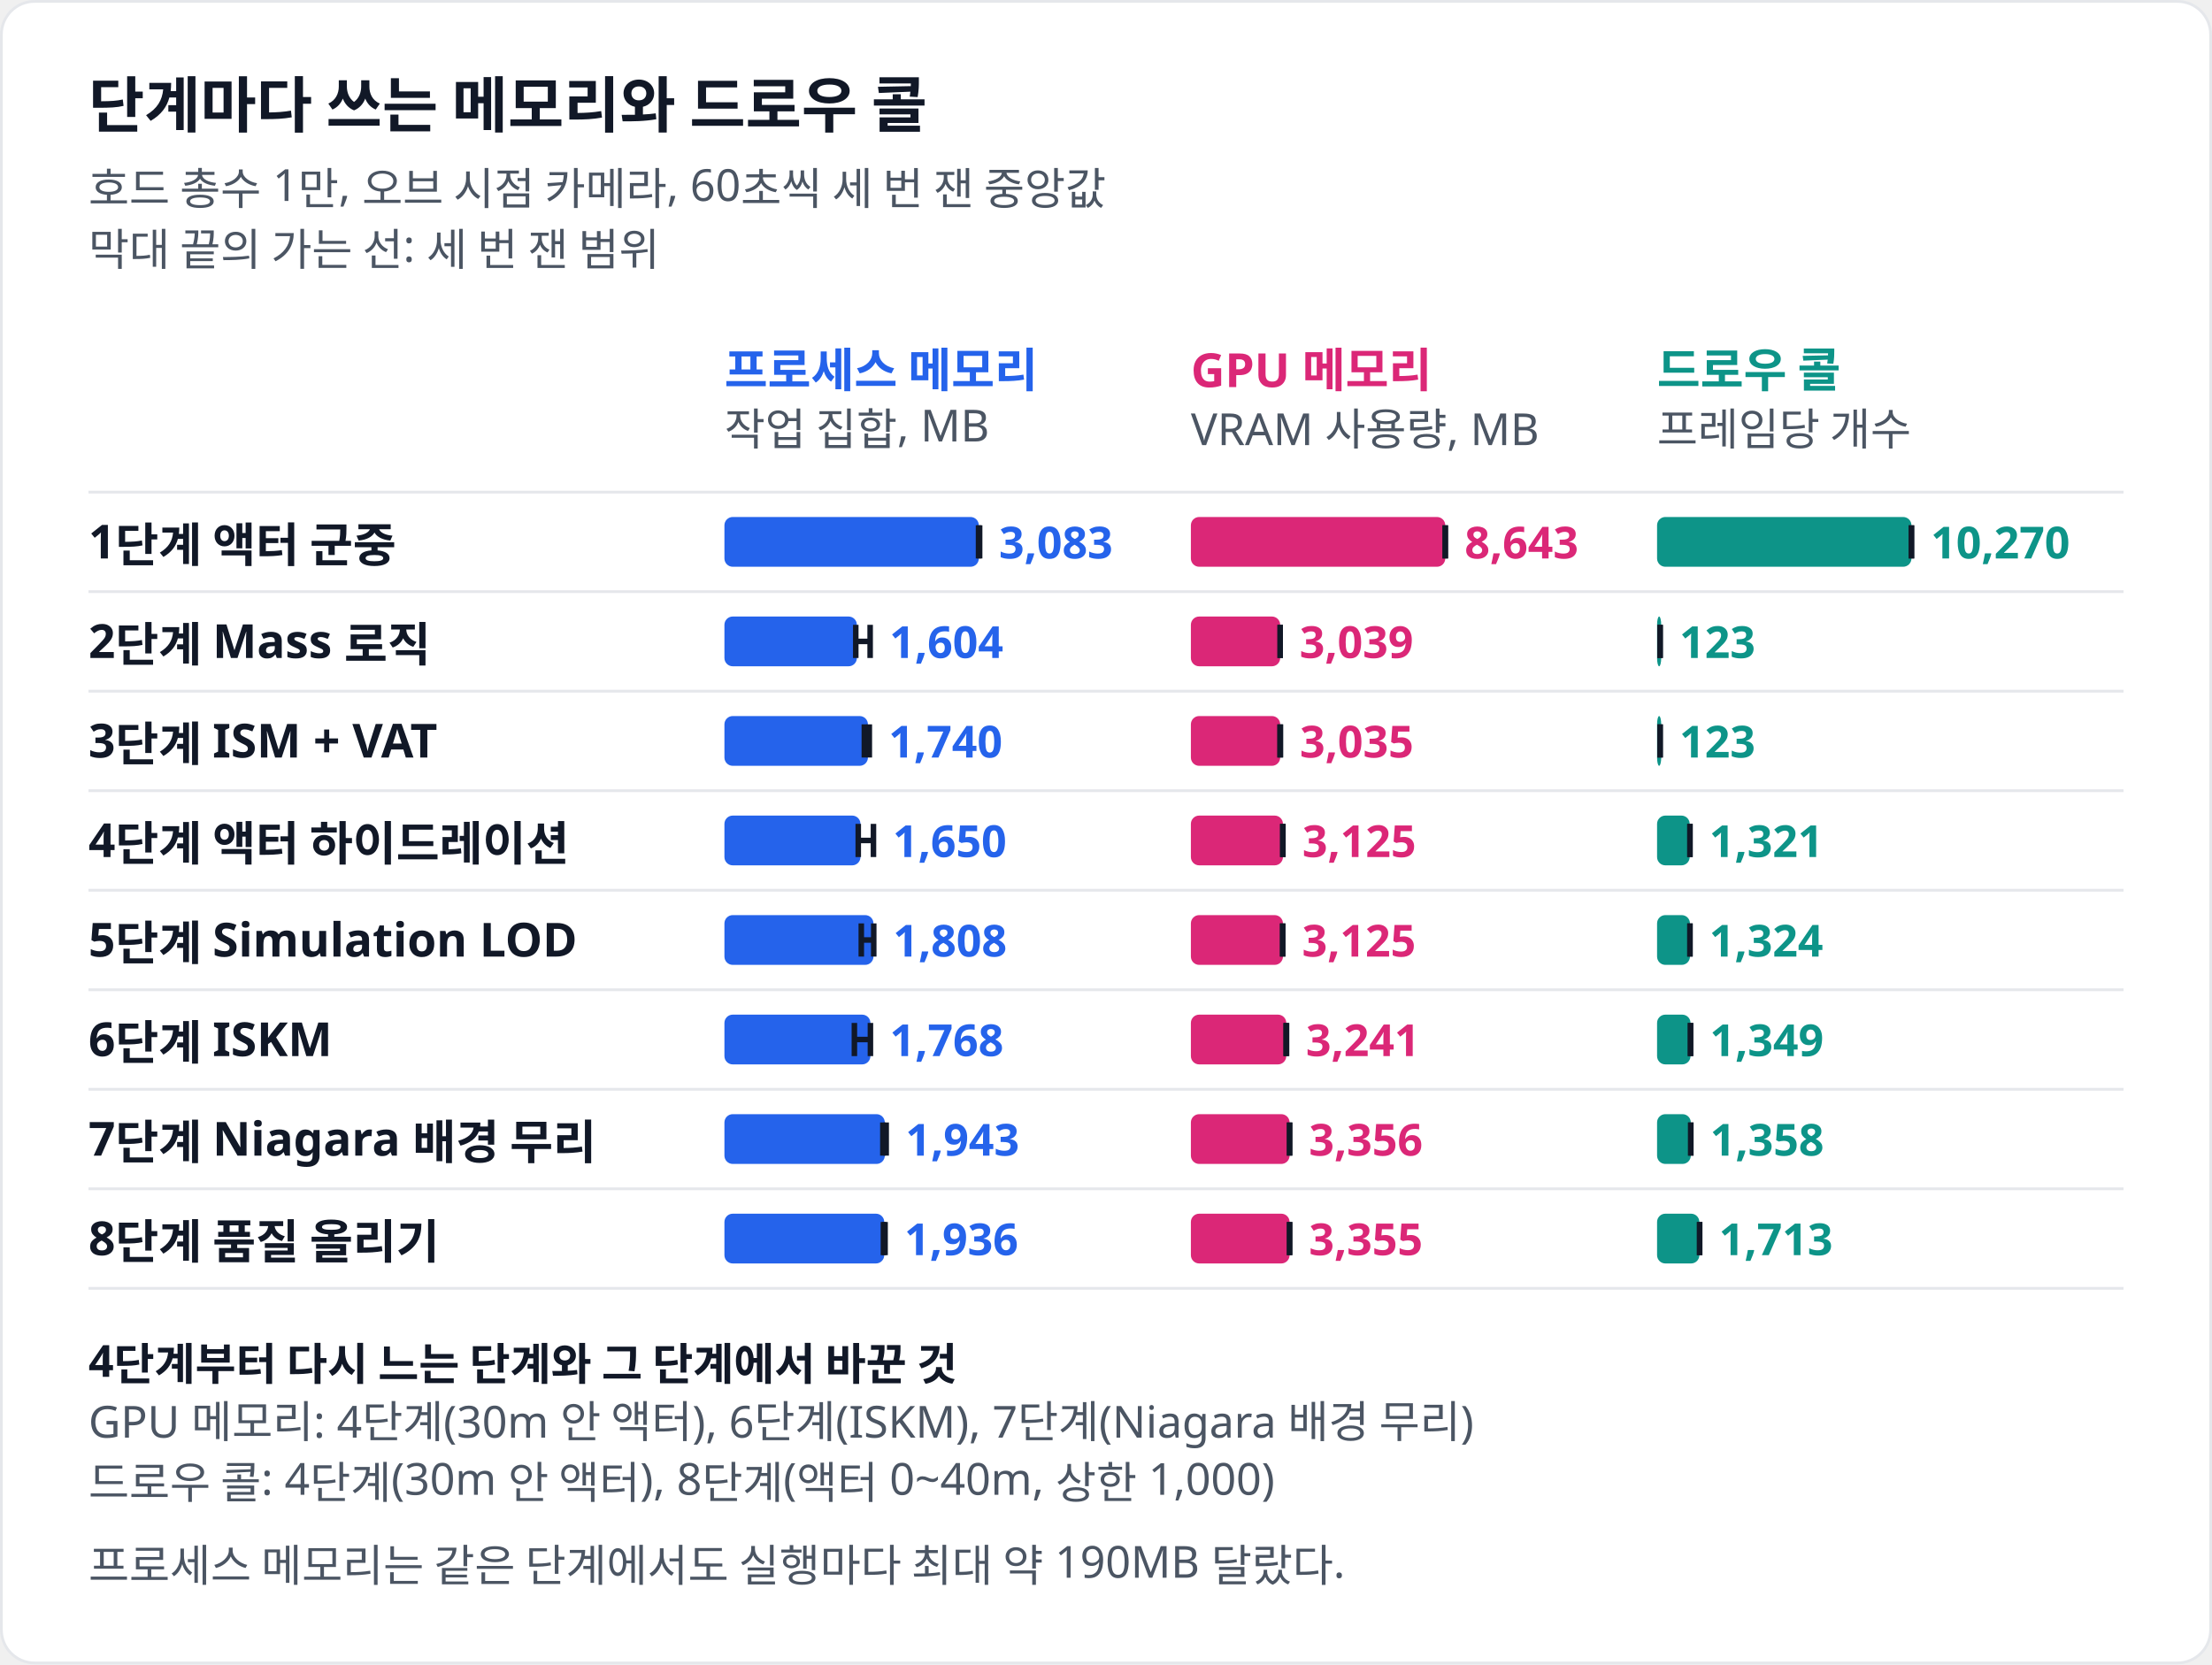
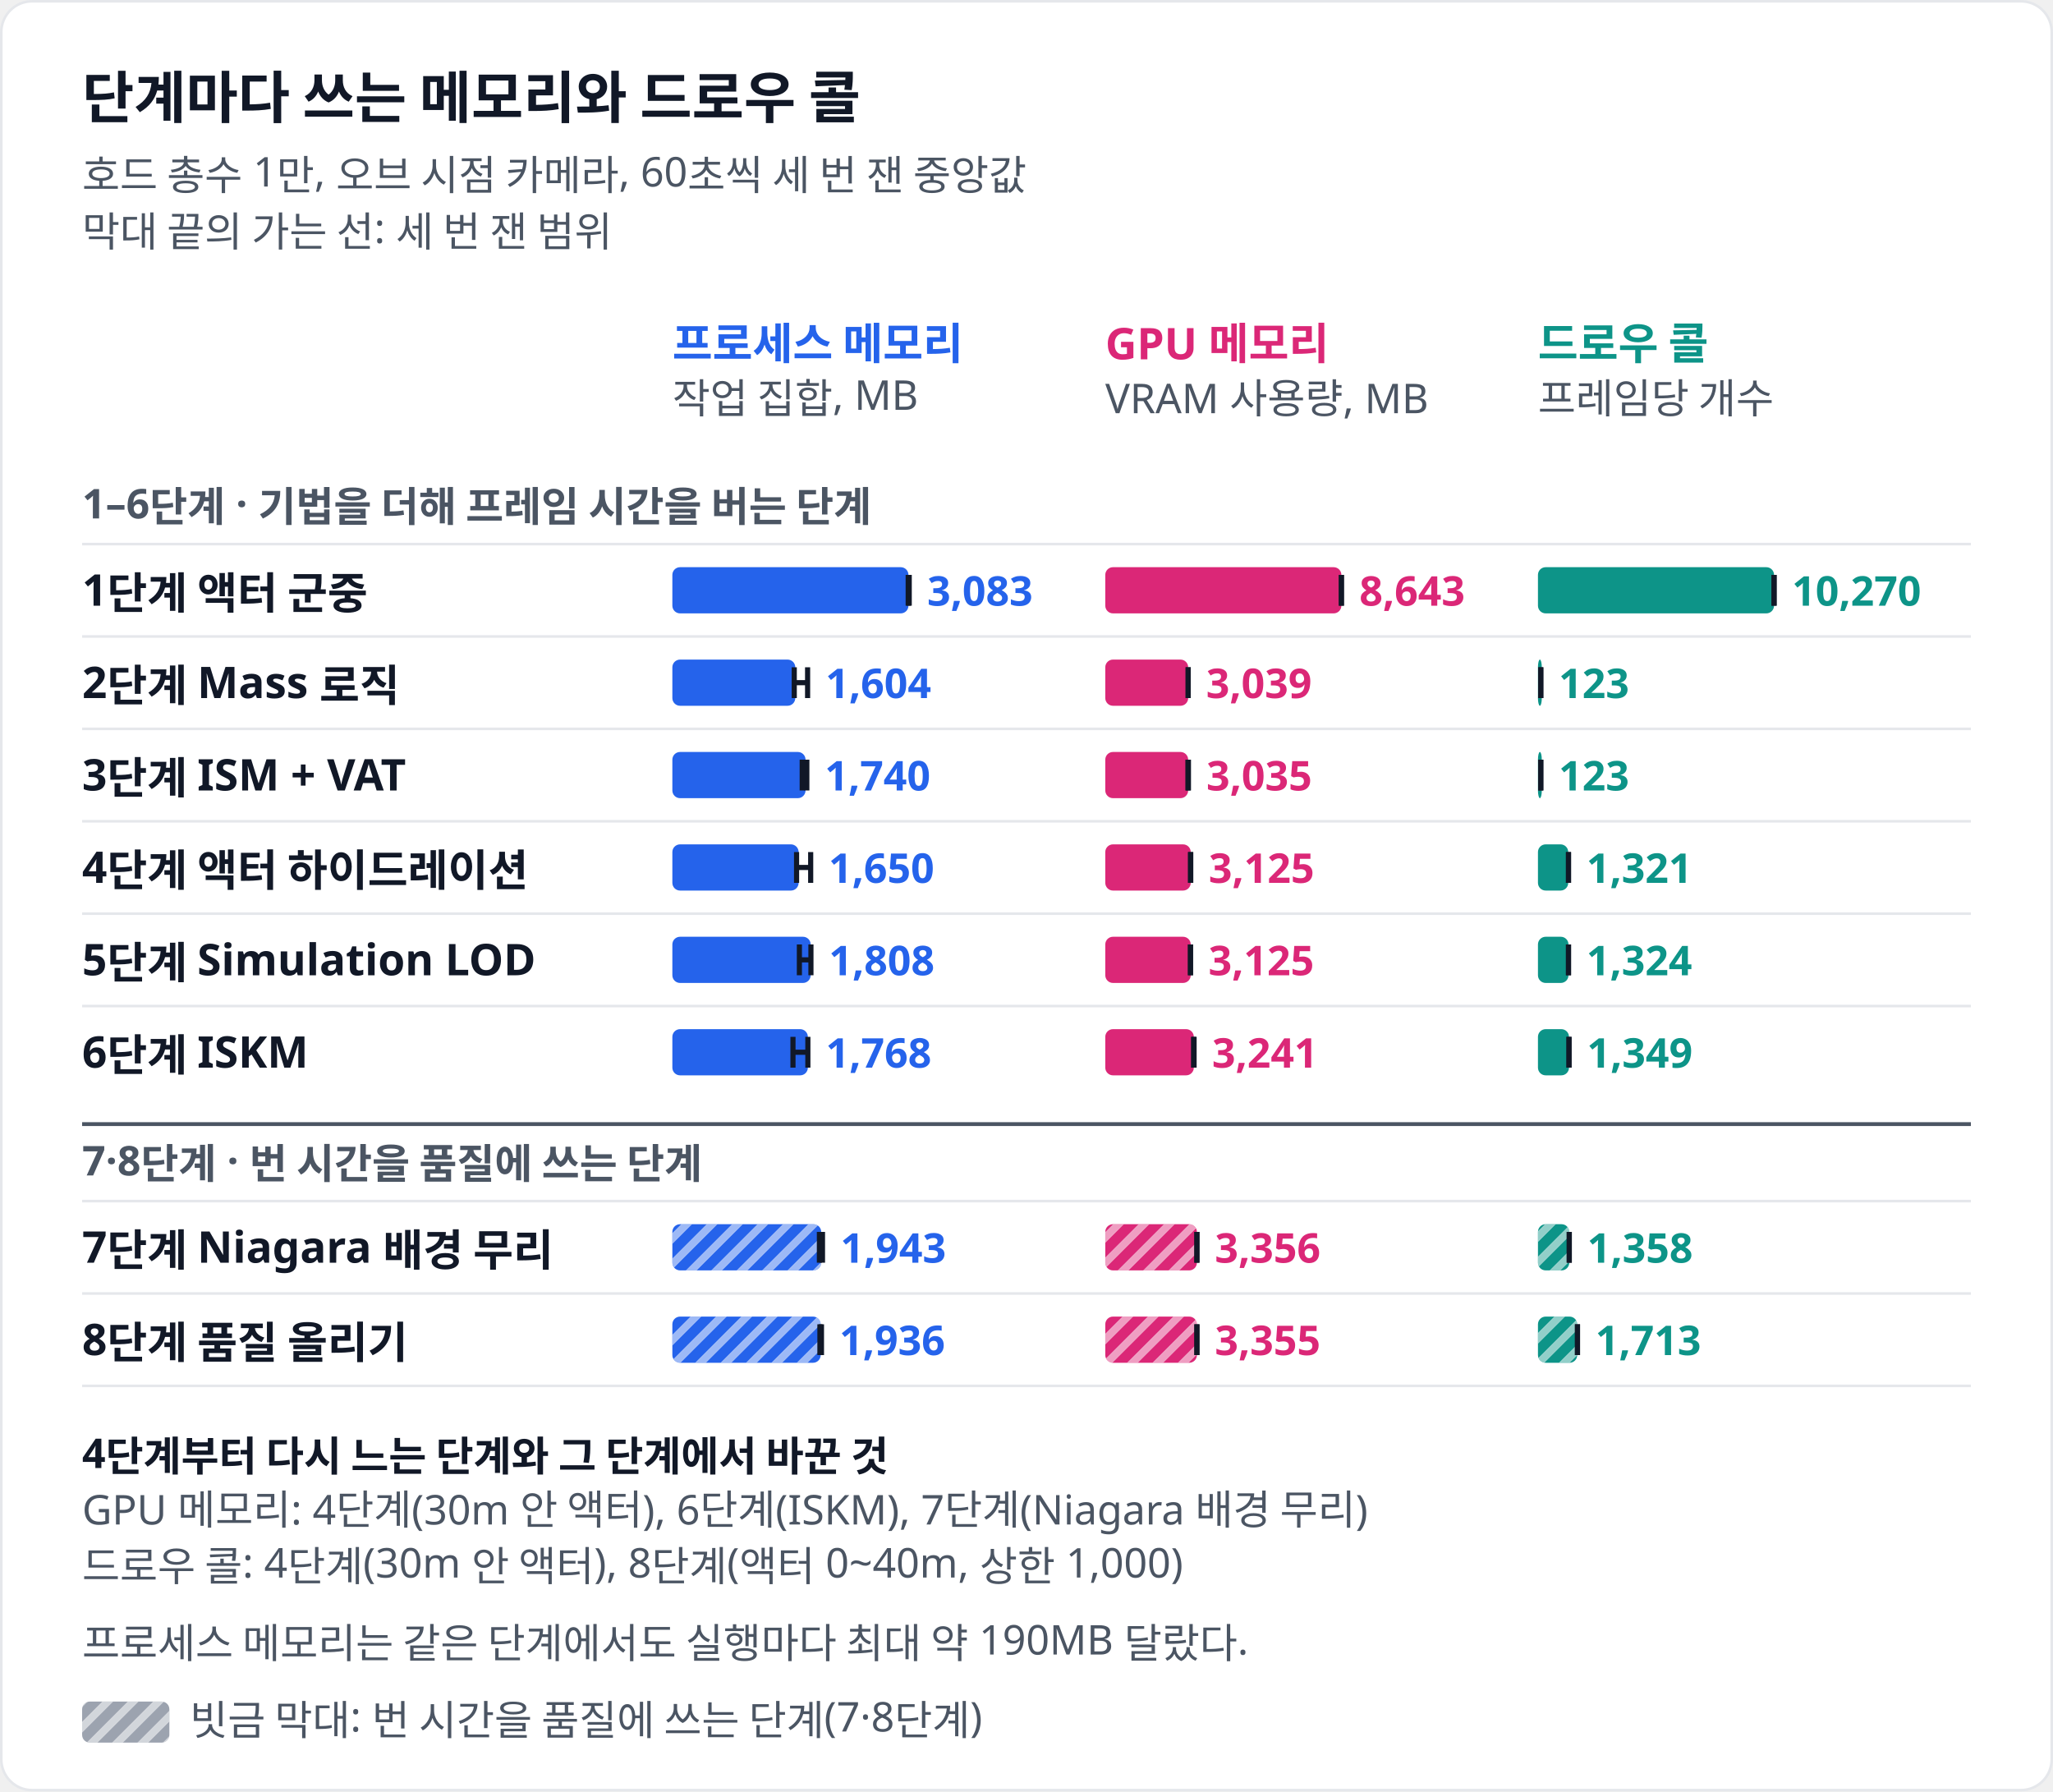
- <svg xmlns="http://www.w3.org/2000/svg" width="800" height="602" viewBox="0 0 800 602" font-family="Malgun Gothic, Apple SD Gothic Neo, Noto Sans KR, Segoe UI, sans-serif" font-size="16" fill="#111827">
-   <rect x="0.5" y="0.5" width="799" height="601" rx="12" fill="#ffffff" stroke="#e5e7eb" />
+ <svg xmlns="http://www.w3.org/2000/svg" width="800" height="698" viewBox="0 0 800 698" font-family="Malgun Gothic, Apple SD Gothic Neo, Noto Sans KR, Segoe UI, sans-serif" font-size="16" fill="#111827">
+   <rect x="0.5" y="0.5" width="799" height="697" rx="12" fill="#ffffff" stroke="#e5e7eb" />
+   <defs>
+     <pattern id="spend" patternUnits="userSpaceOnUse" width="7" height="7" patternTransform="rotate(45)">
+       <rect width="3" height="7" fill="#ffffff" fill-opacity="0.55" />
+     </pattern>
+   </defs>
  <text x="32" y="46" font-size="22" font-weight="700">단계마다 쓰는 메모리와 드로우 콜</text>
  <text x="32" y="74" font-size="16" fill="#4b5563">호드 총수 1만, 오브 시점 카메라, 60초씩 세 번 잰 중앙값</text>
  <text x="32" y="96" font-size="16" fill="#4b5563">막대 끝의 가는 선: 세 번 잰 범위</text>
  <text x="262.0" y="140" font-size="17" font-weight="700" fill="#2563eb">프로세스 메모리</text>
  <text x="262.0" y="161" font-size="16" fill="#4b5563">작업 집합, MB</text>
  <text x="430.7" y="140" font-size="17" font-weight="700" fill="#db2777">GPU 메모리</text>
  <text x="430.7" y="161" font-size="16" fill="#4b5563">VRAM 사용량, MB</text>
  <text x="599.3" y="140" font-size="17" font-weight="700" fill="#0d9488">드로우 콜</text>
  <text x="599.3" y="161" font-size="16" fill="#4b5563">프레임당 개수</text>
-   <line x1="32" y1="178" x2="768" y2="178" stroke="#e5e7eb" />
-   <text x="32" y="202" font-size="17" font-weight="700">1단계 액터 군중</text>
-   <rect x="262.0" y="187" width="92.0" height="18" rx="3" fill="#2563eb" />
-   <line x1="353.9" y1="196.0" x2="354.3" y2="196.0" stroke="#111827" stroke-width="2" />
-   <line x1="353.9" y1="190" x2="353.9" y2="202" stroke="#111827" stroke-width="2" />
-   <line x1="354.3" y1="190" x2="354.3" y2="202" stroke="#111827" stroke-width="2" />
-   <text x="361.3" y="202" font-size="16" font-weight="700" fill="#2563eb">3,083</text>
-   <rect x="430.7" y="187" width="92.0" height="18" rx="3" fill="#db2777" />
-   <line x1="522.7" y1="196.0" x2="522.7" y2="196.0" stroke="#111827" stroke-width="2" />
-   <line x1="522.7" y1="190" x2="522.7" y2="202" stroke="#111827" stroke-width="2" />
-   <line x1="522.7" y1="190" x2="522.7" y2="202" stroke="#111827" stroke-width="2" />
-   <text x="529.7" y="202" font-size="16" font-weight="700" fill="#db2777">8,643</text>
-   <rect x="599.3" y="187" width="92.0" height="18" rx="3" fill="#0d9488" />
-   <line x1="691.3" y1="196.0" x2="691.3" y2="196.0" stroke="#111827" stroke-width="2" />
-   <line x1="691.3" y1="190" x2="691.3" y2="202" stroke="#111827" stroke-width="2" />
-   <line x1="691.3" y1="190" x2="691.3" y2="202" stroke="#111827" stroke-width="2" />
-   <text x="698.3" y="202" font-size="16" font-weight="700" fill="#0d9488">10,270</text>
-   <line x1="32" y1="214" x2="768" y2="214" stroke="#e5e7eb" />
-   <text x="32" y="238" font-size="17" font-weight="700">2단계 Mass 로직</text>
-   <rect x="262.0" y="223" width="47.9" height="18" rx="3" fill="#2563eb" />
-   <line x1="309.5" y1="232.0" x2="314.7" y2="232.0" stroke="#111827" stroke-width="2" />
-   <line x1="309.5" y1="226" x2="309.5" y2="238" stroke="#111827" stroke-width="2" />
-   <line x1="314.7" y1="226" x2="314.7" y2="238" stroke="#111827" stroke-width="2" />
-   <text x="321.7" y="238" font-size="16" font-weight="700" fill="#2563eb">1,604</text>
-   <rect x="430.7" y="223" width="32.3" height="18" rx="3" fill="#db2777" />
-   <line x1="463.0" y1="232.0" x2="463.0" y2="232.0" stroke="#111827" stroke-width="2" />
-   <line x1="463.0" y1="226" x2="463.0" y2="238" stroke="#111827" stroke-width="2" />
-   <line x1="463.0" y1="226" x2="463.0" y2="238" stroke="#111827" stroke-width="2" />
-   <text x="470.0" y="238" font-size="16" font-weight="700" fill="#db2777">3,039</text>
-   <rect x="599.3" y="223" width="1.5" height="18" rx="3" fill="#0d9488" />
-   <line x1="600.4" y1="232.0" x2="600.4" y2="232.0" stroke="#111827" stroke-width="2" />
-   <line x1="600.4" y1="226" x2="600.4" y2="238" stroke="#111827" stroke-width="2" />
-   <line x1="600.4" y1="226" x2="600.4" y2="238" stroke="#111827" stroke-width="2" />
-   <text x="607.4" y="238" font-size="16" font-weight="700" fill="#0d9488">123</text>
-   <line x1="32" y1="250" x2="768" y2="250" stroke="#e5e7eb" />
-   <text x="32" y="274" font-size="17" font-weight="700">3단계 ISM + VAT</text>
-   <rect x="262.0" y="259" width="51.9" height="18" rx="3" fill="#2563eb" />
-   <line x1="312.6" y1="268.0" x2="314.4" y2="268.0" stroke="#111827" stroke-width="2" />
-   <line x1="312.6" y1="262" x2="312.6" y2="274" stroke="#111827" stroke-width="2" />
-   <line x1="314.4" y1="262" x2="314.4" y2="274" stroke="#111827" stroke-width="2" />
-   <text x="321.4" y="274" font-size="16" font-weight="700" fill="#2563eb">1,740</text>
-   <rect x="430.7" y="259" width="32.3" height="18" rx="3" fill="#db2777" />
-   <line x1="462.9" y1="268.0" x2="463.1" y2="268.0" stroke="#111827" stroke-width="2" />
-   <line x1="462.9" y1="262" x2="462.9" y2="274" stroke="#111827" stroke-width="2" />
-   <line x1="463.1" y1="262" x2="463.1" y2="274" stroke="#111827" stroke-width="2" />
-   <text x="470.1" y="274" font-size="16" font-weight="700" fill="#db2777">3,035</text>
-   <rect x="599.3" y="259" width="1.5" height="18" rx="3" fill="#0d9488" />
-   <line x1="600.4" y1="268.0" x2="600.4" y2="268.0" stroke="#111827" stroke-width="2" />
-   <line x1="600.4" y1="262" x2="600.4" y2="274" stroke="#111827" stroke-width="2" />
-   <line x1="600.4" y1="262" x2="600.4" y2="274" stroke="#111827" stroke-width="2" />
-   <text x="607.4" y="274" font-size="16" font-weight="700" fill="#0d9488">123</text>
-   <line x1="32" y1="286" x2="768" y2="286" stroke="#e5e7eb" />
-   <text x="32" y="310" font-size="17" font-weight="700">4단계 액터 하이드레이션</text>
-   <rect x="262.0" y="295" width="49.2" height="18" rx="3" fill="#2563eb" />
-   <line x1="310.4" y1="304.0" x2="315.9" y2="304.0" stroke="#111827" stroke-width="2" />
-   <line x1="310.4" y1="298" x2="310.4" y2="310" stroke="#111827" stroke-width="2" />
-   <line x1="315.9" y1="298" x2="315.9" y2="310" stroke="#111827" stroke-width="2" />
-   <text x="322.9" y="310" font-size="16" font-weight="700" fill="#2563eb">1,650</text>
-   <rect x="430.7" y="295" width="33.3" height="18" rx="3" fill="#db2777" />
-   <line x1="463.9" y1="304.0" x2="464.0" y2="304.0" stroke="#111827" stroke-width="2" />
-   <line x1="463.9" y1="298" x2="463.9" y2="310" stroke="#111827" stroke-width="2" />
-   <line x1="464.0" y1="298" x2="464.0" y2="310" stroke="#111827" stroke-width="2" />
-   <text x="471.0" y="310" font-size="16" font-weight="700" fill="#db2777">3,125</text>
-   <rect x="599.3" y="295" width="11.8" height="18" rx="3" fill="#0d9488" />
-   <line x1="611.2" y1="304.0" x2="611.2" y2="304.0" stroke="#111827" stroke-width="2" />
-   <line x1="611.2" y1="298" x2="611.2" y2="310" stroke="#111827" stroke-width="2" />
-   <line x1="611.2" y1="298" x2="611.2" y2="310" stroke="#111827" stroke-width="2" />
-   <text x="618.2" y="310" font-size="16" font-weight="700" fill="#0d9488">1,321</text>
-   <line x1="32" y1="322" x2="768" y2="322" stroke="#e5e7eb" />
-   <text x="32" y="346" font-size="17" font-weight="700">5단계 Simulation LOD</text>
-   <rect x="262.0" y="331" width="53.9" height="18" rx="3" fill="#2563eb" />
-   <line x1="311.5" y1="340.0" x2="316.0" y2="340.0" stroke="#111827" stroke-width="2" />
-   <line x1="311.5" y1="334" x2="311.5" y2="346" stroke="#111827" stroke-width="2" />
-   <line x1="316.0" y1="334" x2="316.0" y2="346" stroke="#111827" stroke-width="2" />
-   <text x="323.0" y="346" font-size="16" font-weight="700" fill="#2563eb">1,808</text>
-   <rect x="430.7" y="331" width="33.3" height="18" rx="3" fill="#db2777" />
-   <line x1="463.9" y1="340.0" x2="463.9" y2="340.0" stroke="#111827" stroke-width="2" />
-   <line x1="463.9" y1="334" x2="463.9" y2="346" stroke="#111827" stroke-width="2" />
-   <line x1="463.9" y1="334" x2="463.9" y2="346" stroke="#111827" stroke-width="2" />
-   <text x="470.9" y="346" font-size="16" font-weight="700" fill="#db2777">3,125</text>
-   <rect x="599.3" y="331" width="11.9" height="18" rx="3" fill="#0d9488" />
-   <line x1="611.2" y1="340.0" x2="611.2" y2="340.0" stroke="#111827" stroke-width="2" />
-   <line x1="611.2" y1="334" x2="611.2" y2="346" stroke="#111827" stroke-width="2" />
-   <line x1="611.2" y1="334" x2="611.2" y2="346" stroke="#111827" stroke-width="2" />
-   <text x="618.2" y="346" font-size="16" font-weight="700" fill="#0d9488">1,324</text>
-   <line x1="32" y1="358" x2="768" y2="358" stroke="#e5e7eb" />
-   <text x="32" y="382" font-size="17" font-weight="700">6단계 ISKM</text>
-   <rect x="262.0" y="367" width="52.8" height="18" rx="3" fill="#2563eb" />
-   <line x1="309.0" y1="376.0" x2="314.8" y2="376.0" stroke="#111827" stroke-width="2" />
-   <line x1="309.0" y1="370" x2="309.0" y2="382" stroke="#111827" stroke-width="2" />
-   <line x1="314.8" y1="370" x2="314.8" y2="382" stroke="#111827" stroke-width="2" />
-   <text x="321.8" y="382" font-size="16" font-weight="700" fill="#2563eb">1,768</text>
-   <rect x="430.7" y="367" width="34.5" height="18" rx="3" fill="#db2777" />
-   <line x1="465.1" y1="376.0" x2="465.3" y2="376.0" stroke="#111827" stroke-width="2" />
-   <line x1="465.1" y1="370" x2="465.1" y2="382" stroke="#111827" stroke-width="2" />
-   <line x1="465.3" y1="370" x2="465.3" y2="382" stroke="#111827" stroke-width="2" />
-   <text x="472.3" y="382" font-size="16" font-weight="700" fill="#db2777">3,241</text>
-   <rect x="599.3" y="367" width="12.1" height="18" rx="3" fill="#0d9488" />
-   <line x1="611.4" y1="376.0" x2="611.4" y2="376.0" stroke="#111827" stroke-width="2" />
-   <line x1="611.4" y1="370" x2="611.4" y2="382" stroke="#111827" stroke-width="2" />
-   <line x1="611.4" y1="370" x2="611.4" y2="382" stroke="#111827" stroke-width="2" />
-   <text x="618.4" y="382" font-size="16" font-weight="700" fill="#0d9488">1,349</text>
-   <line x1="32" y1="394" x2="768" y2="394" stroke="#e5e7eb" />
-   <text x="32" y="418" font-size="17" font-weight="700">7단계 Niagara 배경 무리</text>
-   <rect x="262.0" y="403" width="58.0" height="18" rx="3" fill="#2563eb" />
-   <line x1="319.3" y1="412.0" x2="320.5" y2="412.0" stroke="#111827" stroke-width="2" />
-   <line x1="319.3" y1="406" x2="319.3" y2="418" stroke="#111827" stroke-width="2" />
-   <line x1="320.5" y1="406" x2="320.5" y2="418" stroke="#111827" stroke-width="2" />
-   <text x="327.5" y="418" font-size="16" font-weight="700" fill="#2563eb">1,943</text>
-   <rect x="430.7" y="403" width="35.7" height="18" rx="3" fill="#db2777" />
-   <line x1="466.4" y1="412.0" x2="466.4" y2="412.0" stroke="#111827" stroke-width="2" />
-   <line x1="466.4" y1="406" x2="466.4" y2="418" stroke="#111827" stroke-width="2" />
-   <line x1="466.4" y1="406" x2="466.4" y2="418" stroke="#111827" stroke-width="2" />
-   <text x="473.4" y="418" font-size="16" font-weight="700" fill="#db2777">3,356</text>
-   <rect x="599.3" y="403" width="12.2" height="18" rx="3" fill="#0d9488" />
-   <line x1="611.5" y1="412.0" x2="611.5" y2="412.0" stroke="#111827" stroke-width="2" />
-   <line x1="611.5" y1="406" x2="611.5" y2="418" stroke="#111827" stroke-width="2" />
-   <line x1="611.5" y1="406" x2="611.5" y2="418" stroke="#111827" stroke-width="2" />
-   <text x="618.5" y="418" font-size="16" font-weight="700" fill="#0d9488">1,358</text>
-   <line x1="32" y1="430" x2="768" y2="430" stroke="#e5e7eb" />
-   <text x="32" y="454" font-size="17" font-weight="700">8단계 품질 올리기</text>
-   <rect x="262.0" y="439" width="57.8" height="18" rx="3" fill="#2563eb" />
-   <line x1="319.5" y1="448.0" x2="320.1" y2="448.0" stroke="#111827" stroke-width="2" />
-   <line x1="319.5" y1="442" x2="319.5" y2="454" stroke="#111827" stroke-width="2" />
-   <line x1="320.1" y1="442" x2="320.1" y2="454" stroke="#111827" stroke-width="2" />
-   <text x="327.1" y="454" font-size="16" font-weight="700" fill="#2563eb">1,936</text>
-   <rect x="430.7" y="439" width="35.7" height="18" rx="3" fill="#db2777" />
-   <line x1="466.4" y1="448.0" x2="466.4" y2="448.0" stroke="#111827" stroke-width="2" />
-   <line x1="466.4" y1="442" x2="466.4" y2="454" stroke="#111827" stroke-width="2" />
-   <line x1="466.4" y1="442" x2="466.4" y2="454" stroke="#111827" stroke-width="2" />
-   <text x="473.4" y="454" font-size="16" font-weight="700" fill="#db2777">3,355</text>
-   <rect x="599.3" y="439" width="15.3" height="18" rx="3" fill="#0d9488" />
-   <line x1="614.7" y1="448.0" x2="614.7" y2="448.0" stroke="#111827" stroke-width="2" />
-   <line x1="614.7" y1="442" x2="614.7" y2="454" stroke="#111827" stroke-width="2" />
-   <line x1="614.7" y1="442" x2="614.7" y2="454" stroke="#111827" stroke-width="2" />
-   <text x="621.7" y="454" font-size="16" font-weight="700" fill="#0d9488">1,713</text>
-   <line x1="32" y1="466" x2="768" y2="466" stroke="#e5e7eb" />
-   <text x="32" y="498" font-size="16" font-weight="700">4단계부터 다시 느는 단계와 그 단계에서 바꾼 것</text>
-   <text x="32" y="520" font-size="16" fill="#4b5563">GPU 메모리: 4단계(30m 안 액터), 6단계(ISKM), 7단계(Niagara 배경 무리)</text>
-   <text x="32" y="542" font-size="16" fill="#4b5563">드로우 콜: 4단계(30m 안 액터), 8단계(액터 0~40m, 상한 1,000)</text>
-   <text x="32" y="572" font-size="16" fill="#4b5563">프로세스 메모리는 같은 단계에서도 실행마다 최대 약 190MB 달랐다.</text>
+   <text x="32" y="202" font-size="16" font-weight="700" fill="#4b5563">1–6단계 · 기법을 더해 프레임 시간을 버는 단계</text>
+   <line x1="32" y1="212" x2="768" y2="212" stroke="#e5e7eb" />
+   <text x="32" y="236" font-size="17" font-weight="700">1단계 액터 군중</text>
+   <rect x="262.0" y="221" width="92.0" height="18" rx="3" fill="#2563eb" />
+   <line x1="353.9" y1="230.0" x2="354.3" y2="230.0" stroke="#111827" stroke-width="2" />
+   <line x1="353.9" y1="224" x2="353.9" y2="236" stroke="#111827" stroke-width="2" />
+   <line x1="354.3" y1="224" x2="354.3" y2="236" stroke="#111827" stroke-width="2" />
+   <text x="361.3" y="236" font-size="16" font-weight="700" fill="#2563eb">3,083</text>
+   <rect x="430.7" y="221" width="92.0" height="18" rx="3" fill="#db2777" />
+   <line x1="522.7" y1="230.0" x2="522.7" y2="230.0" stroke="#111827" stroke-width="2" />
+   <line x1="522.7" y1="224" x2="522.7" y2="236" stroke="#111827" stroke-width="2" />
+   <line x1="522.7" y1="224" x2="522.7" y2="236" stroke="#111827" stroke-width="2" />
+   <text x="529.7" y="236" font-size="16" font-weight="700" fill="#db2777">8,643</text>
+   <rect x="599.3" y="221" width="92.0" height="18" rx="3" fill="#0d9488" />
+   <line x1="691.3" y1="230.0" x2="691.3" y2="230.0" stroke="#111827" stroke-width="2" />
+   <line x1="691.3" y1="224" x2="691.3" y2="236" stroke="#111827" stroke-width="2" />
+   <line x1="691.3" y1="224" x2="691.3" y2="236" stroke="#111827" stroke-width="2" />
+   <text x="698.3" y="236" font-size="16" font-weight="700" fill="#0d9488">10,270</text>
+   <line x1="32" y1="248" x2="768" y2="248" stroke="#e5e7eb" />
+   <text x="32" y="272" font-size="17" font-weight="700">2단계 Mass 로직</text>
+   <rect x="262.0" y="257" width="47.9" height="18" rx="3" fill="#2563eb" />
+   <line x1="309.5" y1="266.0" x2="314.7" y2="266.0" stroke="#111827" stroke-width="2" />
+   <line x1="309.5" y1="260" x2="309.5" y2="272" stroke="#111827" stroke-width="2" />
+   <line x1="314.7" y1="260" x2="314.7" y2="272" stroke="#111827" stroke-width="2" />
+   <text x="321.7" y="272" font-size="16" font-weight="700" fill="#2563eb">1,604</text>
+   <rect x="430.7" y="257" width="32.3" height="18" rx="3" fill="#db2777" />
+   <line x1="463.0" y1="266.0" x2="463.0" y2="266.0" stroke="#111827" stroke-width="2" />
+   <line x1="463.0" y1="260" x2="463.0" y2="272" stroke="#111827" stroke-width="2" />
+   <line x1="463.0" y1="260" x2="463.0" y2="272" stroke="#111827" stroke-width="2" />
+   <text x="470.0" y="272" font-size="16" font-weight="700" fill="#db2777">3,039</text>
+   <rect x="599.3" y="257" width="1.5" height="18" rx="3" fill="#0d9488" />
+   <line x1="600.4" y1="266.0" x2="600.4" y2="266.0" stroke="#111827" stroke-width="2" />
+   <line x1="600.4" y1="260" x2="600.4" y2="272" stroke="#111827" stroke-width="2" />
+   <line x1="600.4" y1="260" x2="600.4" y2="272" stroke="#111827" stroke-width="2" />
+   <text x="607.4" y="272" font-size="16" font-weight="700" fill="#0d9488">123</text>
+   <line x1="32" y1="284" x2="768" y2="284" stroke="#e5e7eb" />
+   <text x="32" y="308" font-size="17" font-weight="700">3단계 ISM + VAT</text>
+   <rect x="262.0" y="293" width="51.9" height="18" rx="3" fill="#2563eb" />
+   <line x1="312.6" y1="302.0" x2="314.4" y2="302.0" stroke="#111827" stroke-width="2" />
+   <line x1="312.6" y1="296" x2="312.6" y2="308" stroke="#111827" stroke-width="2" />
+   <line x1="314.4" y1="296" x2="314.4" y2="308" stroke="#111827" stroke-width="2" />
+   <text x="321.4" y="308" font-size="16" font-weight="700" fill="#2563eb">1,740</text>
+   <rect x="430.7" y="293" width="32.3" height="18" rx="3" fill="#db2777" />
+   <line x1="462.9" y1="302.0" x2="463.1" y2="302.0" stroke="#111827" stroke-width="2" />
+   <line x1="462.9" y1="296" x2="462.9" y2="308" stroke="#111827" stroke-width="2" />
+   <line x1="463.1" y1="296" x2="463.1" y2="308" stroke="#111827" stroke-width="2" />
+   <text x="470.1" y="308" font-size="16" font-weight="700" fill="#db2777">3,035</text>
+   <rect x="599.3" y="293" width="1.5" height="18" rx="3" fill="#0d9488" />
+   <line x1="600.4" y1="302.0" x2="600.4" y2="302.0" stroke="#111827" stroke-width="2" />
+   <line x1="600.4" y1="296" x2="600.4" y2="308" stroke="#111827" stroke-width="2" />
+   <line x1="600.4" y1="296" x2="600.4" y2="308" stroke="#111827" stroke-width="2" />
+   <text x="607.4" y="308" font-size="16" font-weight="700" fill="#0d9488">123</text>
+   <line x1="32" y1="320" x2="768" y2="320" stroke="#e5e7eb" />
+   <text x="32" y="344" font-size="17" font-weight="700">4단계 액터 하이드레이션</text>
+   <rect x="262.0" y="329" width="49.2" height="18" rx="3" fill="#2563eb" />
+   <line x1="310.4" y1="338.0" x2="315.9" y2="338.0" stroke="#111827" stroke-width="2" />
+   <line x1="310.4" y1="332" x2="310.4" y2="344" stroke="#111827" stroke-width="2" />
+   <line x1="315.9" y1="332" x2="315.9" y2="344" stroke="#111827" stroke-width="2" />
+   <text x="322.9" y="344" font-size="16" font-weight="700" fill="#2563eb">1,650</text>
+   <rect x="430.7" y="329" width="33.3" height="18" rx="3" fill="#db2777" />
+   <line x1="463.9" y1="338.0" x2="464.0" y2="338.0" stroke="#111827" stroke-width="2" />
+   <line x1="463.9" y1="332" x2="463.9" y2="344" stroke="#111827" stroke-width="2" />
+   <line x1="464.0" y1="332" x2="464.0" y2="344" stroke="#111827" stroke-width="2" />
+   <text x="471.0" y="344" font-size="16" font-weight="700" fill="#db2777">3,125</text>
+   <rect x="599.3" y="329" width="11.8" height="18" rx="3" fill="#0d9488" />
+   <line x1="611.2" y1="338.0" x2="611.2" y2="338.0" stroke="#111827" stroke-width="2" />
+   <line x1="611.2" y1="332" x2="611.2" y2="344" stroke="#111827" stroke-width="2" />
+   <line x1="611.2" y1="332" x2="611.2" y2="344" stroke="#111827" stroke-width="2" />
+   <text x="618.2" y="344" font-size="16" font-weight="700" fill="#0d9488">1,321</text>
+   <line x1="32" y1="356" x2="768" y2="356" stroke="#e5e7eb" />
+   <text x="32" y="380" font-size="17" font-weight="700">5단계 Simulation LOD</text>
+   <rect x="262.0" y="365" width="53.9" height="18" rx="3" fill="#2563eb" />
+   <line x1="311.5" y1="374.0" x2="316.0" y2="374.0" stroke="#111827" stroke-width="2" />
+   <line x1="311.5" y1="368" x2="311.5" y2="380" stroke="#111827" stroke-width="2" />
+   <line x1="316.0" y1="368" x2="316.0" y2="380" stroke="#111827" stroke-width="2" />
+   <text x="323.0" y="380" font-size="16" font-weight="700" fill="#2563eb">1,808</text>
+   <rect x="430.7" y="365" width="33.3" height="18" rx="3" fill="#db2777" />
+   <line x1="463.9" y1="374.0" x2="463.9" y2="374.0" stroke="#111827" stroke-width="2" />
+   <line x1="463.9" y1="368" x2="463.9" y2="380" stroke="#111827" stroke-width="2" />
+   <line x1="463.9" y1="368" x2="463.9" y2="380" stroke="#111827" stroke-width="2" />
+   <text x="470.9" y="380" font-size="16" font-weight="700" fill="#db2777">3,125</text>
+   <rect x="599.3" y="365" width="11.9" height="18" rx="3" fill="#0d9488" />
+   <line x1="611.2" y1="374.0" x2="611.2" y2="374.0" stroke="#111827" stroke-width="2" />
+   <line x1="611.2" y1="368" x2="611.2" y2="380" stroke="#111827" stroke-width="2" />
+   <line x1="611.2" y1="368" x2="611.2" y2="380" stroke="#111827" stroke-width="2" />
+   <text x="618.2" y="380" font-size="16" font-weight="700" fill="#0d9488">1,324</text>
+   <line x1="32" y1="392" x2="768" y2="392" stroke="#e5e7eb" />
+   <text x="32" y="416" font-size="17" font-weight="700">6단계 ISKM</text>
+   <rect x="262.0" y="401" width="52.8" height="18" rx="3" fill="#2563eb" />
+   <line x1="309.0" y1="410.0" x2="314.8" y2="410.0" stroke="#111827" stroke-width="2" />
+   <line x1="309.0" y1="404" x2="309.0" y2="416" stroke="#111827" stroke-width="2" />
+   <line x1="314.8" y1="404" x2="314.8" y2="416" stroke="#111827" stroke-width="2" />
+   <text x="321.8" y="416" font-size="16" font-weight="700" fill="#2563eb">1,768</text>
+   <rect x="430.7" y="401" width="34.5" height="18" rx="3" fill="#db2777" />
+   <line x1="465.1" y1="410.0" x2="465.3" y2="410.0" stroke="#111827" stroke-width="2" />
+   <line x1="465.1" y1="404" x2="465.1" y2="416" stroke="#111827" stroke-width="2" />
+   <line x1="465.3" y1="404" x2="465.3" y2="416" stroke="#111827" stroke-width="2" />
+   <text x="472.3" y="416" font-size="16" font-weight="700" fill="#db2777">3,241</text>
+   <rect x="599.3" y="401" width="12.1" height="18" rx="3" fill="#0d9488" />
+   <line x1="611.4" y1="410.0" x2="611.4" y2="410.0" stroke="#111827" stroke-width="2" />
+   <line x1="611.4" y1="404" x2="611.4" y2="416" stroke="#111827" stroke-width="2" />
+   <line x1="611.4" y1="404" x2="611.4" y2="416" stroke="#111827" stroke-width="2" />
+   <text x="618.4" y="416" font-size="16" font-weight="700" fill="#0d9488">1,349</text>
+   <line x1="32" y1="438" x2="768" y2="438" stroke="#4b5563" stroke-width="1.5" />
+   <text x="32" y="458" font-size="16" font-weight="700" fill="#4b5563">7·8단계 · 번 시간을 품질에 쓰는 단계</text>
+   <line x1="32" y1="468" x2="768" y2="468" stroke="#e5e7eb" />
+   <text x="32" y="492" font-size="17" font-weight="700">7단계 Niagara 배경 무리</text>
+   <rect x="262.0" y="477" width="58.0" height="18" rx="3" fill="#2563eb" />
+   <rect x="262.0" y="477" width="58.0" height="18" rx="3" fill="url(#spend)" />
+   <line x1="319.3" y1="486.0" x2="320.5" y2="486.0" stroke="#111827" stroke-width="2" />
+   <line x1="319.3" y1="480" x2="319.3" y2="492" stroke="#111827" stroke-width="2" />
+   <line x1="320.5" y1="480" x2="320.5" y2="492" stroke="#111827" stroke-width="2" />
+   <text x="327.5" y="492" font-size="16" font-weight="700" fill="#2563eb">1,943</text>
+   <rect x="430.7" y="477" width="35.7" height="18" rx="3" fill="#db2777" />
+   <rect x="430.7" y="477" width="35.7" height="18" rx="3" fill="url(#spend)" />
+   <line x1="466.4" y1="486.0" x2="466.4" y2="486.0" stroke="#111827" stroke-width="2" />
+   <line x1="466.4" y1="480" x2="466.4" y2="492" stroke="#111827" stroke-width="2" />
+   <line x1="466.4" y1="480" x2="466.4" y2="492" stroke="#111827" stroke-width="2" />
+   <text x="473.4" y="492" font-size="16" font-weight="700" fill="#db2777">3,356</text>
+   <rect x="599.3" y="477" width="12.2" height="18" rx="3" fill="#0d9488" />
+   <rect x="599.3" y="477" width="12.2" height="18" rx="3" fill="url(#spend)" />
+   <line x1="611.5" y1="486.0" x2="611.5" y2="486.0" stroke="#111827" stroke-width="2" />
+   <line x1="611.5" y1="480" x2="611.5" y2="492" stroke="#111827" stroke-width="2" />
+   <line x1="611.5" y1="480" x2="611.5" y2="492" stroke="#111827" stroke-width="2" />
+   <text x="618.5" y="492" font-size="16" font-weight="700" fill="#0d9488">1,358</text>
+   <line x1="32" y1="504" x2="768" y2="504" stroke="#e5e7eb" />
+   <text x="32" y="528" font-size="17" font-weight="700">8단계 품질 올리기</text>
+   <rect x="262.0" y="513" width="57.8" height="18" rx="3" fill="#2563eb" />
+   <rect x="262.0" y="513" width="57.8" height="18" rx="3" fill="url(#spend)" />
+   <line x1="319.5" y1="522.0" x2="320.1" y2="522.0" stroke="#111827" stroke-width="2" />
+   <line x1="319.5" y1="516" x2="319.5" y2="528" stroke="#111827" stroke-width="2" />
+   <line x1="320.1" y1="516" x2="320.1" y2="528" stroke="#111827" stroke-width="2" />
+   <text x="327.1" y="528" font-size="16" font-weight="700" fill="#2563eb">1,936</text>
+   <rect x="430.7" y="513" width="35.7" height="18" rx="3" fill="#db2777" />
+   <rect x="430.7" y="513" width="35.7" height="18" rx="3" fill="url(#spend)" />
+   <line x1="466.4" y1="522.0" x2="466.4" y2="522.0" stroke="#111827" stroke-width="2" />
+   <line x1="466.4" y1="516" x2="466.4" y2="528" stroke="#111827" stroke-width="2" />
+   <line x1="466.4" y1="516" x2="466.4" y2="528" stroke="#111827" stroke-width="2" />
+   <text x="473.4" y="528" font-size="16" font-weight="700" fill="#db2777">3,355</text>
+   <rect x="599.3" y="513" width="15.3" height="18" rx="3" fill="#0d9488" />
+   <rect x="599.3" y="513" width="15.3" height="18" rx="3" fill="url(#spend)" />
+   <line x1="614.7" y1="522.0" x2="614.7" y2="522.0" stroke="#111827" stroke-width="2" />
+   <line x1="614.7" y1="516" x2="614.7" y2="528" stroke="#111827" stroke-width="2" />
+   <line x1="614.7" y1="516" x2="614.7" y2="528" stroke="#111827" stroke-width="2" />
+   <text x="621.7" y="528" font-size="16" font-weight="700" fill="#0d9488">1,713</text>
+   <line x1="32" y1="540" x2="768" y2="540" stroke="#e5e7eb" />
+   <text x="32" y="572" font-size="16" font-weight="700">4단계부터 다시 느는 단계와 그 단계에서 바꾼 것</text>
+   <text x="32" y="594" font-size="16" fill="#4b5563">GPU 메모리: 4단계(30m 안 액터), 6단계(ISKM), 7단계(Niagara 배경 무리)</text>
+   <text x="32" y="616" font-size="16" fill="#4b5563">드로우 콜: 4단계(30m 안 액터), 8단계(액터 0~40m, 상한 1,000)</text>
+   <text x="32" y="646" font-size="16" fill="#4b5563">프로세스 메모리는 같은 단계에서도 실행마다 최대 약 190MB 달랐다.</text>
+   <rect x="32" y="663" width="34" height="16" rx="3" fill="#9ca3af" />
+   <rect x="32" y="663" width="34" height="16" rx="3" fill="url(#spend)" />
+   <text x="74" y="676" font-size="16" fill="#4b5563">빗금 막대: 번 시간을 품질에 쓰는 단계(7·8단계)</text>
</svg>
